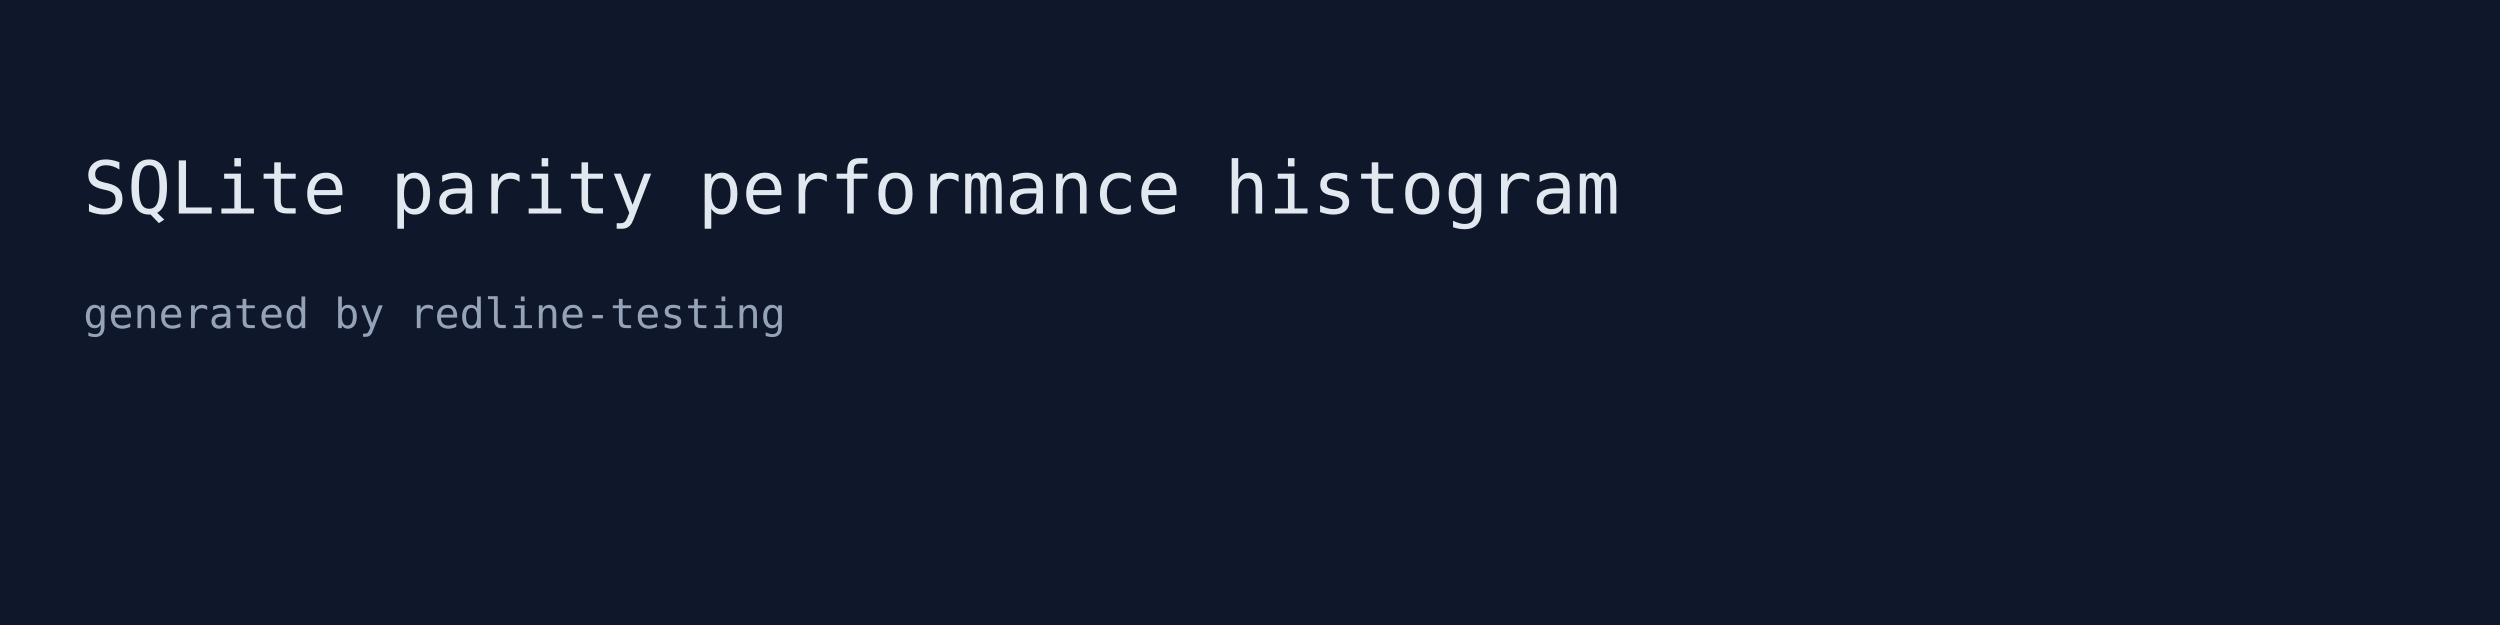
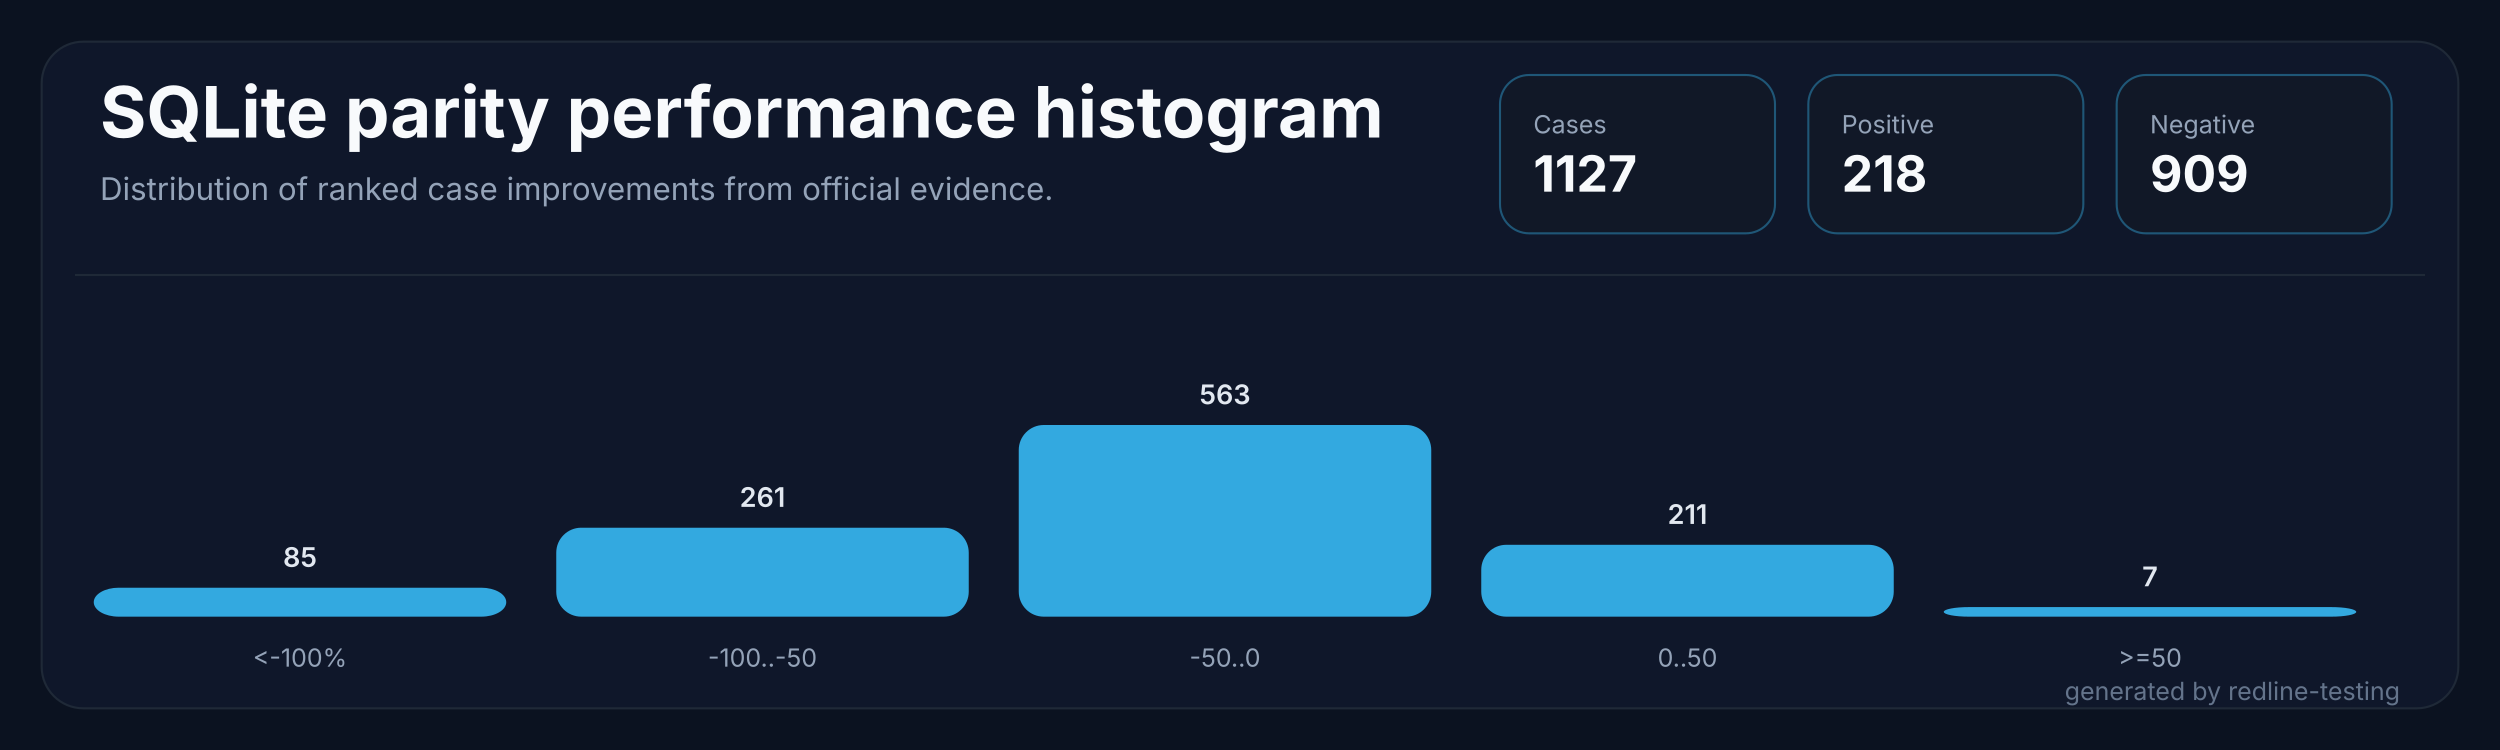
- <svg xmlns="http://www.w3.org/2000/svg" width="960" height="240" viewBox="0 0 960 240">
-   <rect width="960" height="240" fill="#0f172a" />
-   <text x="32" y="82" fill="#e2e8f0" font-family="monospace" font-size="28">SQLite parity performance histogram</text>
-   <text x="32" y="126" fill="#94a3b8" font-family="monospace" font-size="16">generated by redline-testing</text>
+ <svg xmlns="http://www.w3.org/2000/svg" width="1200" height="360" viewBox="0 0 1200 360" role="img" aria-labelledby="title desc">
+   <rect width="1200" height="360" fill="#0b1220" />
+   <rect x="20" y="20" width="1160" height="320" rx="20" fill="#0f172a" stroke="#1f2937" />
+   <path d="M 36 132 H 1164" stroke="#1f2937" stroke-width="1" />
+   <text x="48" y="66" fill="#f8fafc" font-family="Inter,Segoe UI,sans-serif" font-size="34" font-weight="700" letter-spacing="0">SQLite parity performance histogram</text>
+   <text x="48" y="96" fill="#94a3b8" font-family="Inter,Segoe UI,sans-serif" font-size="15" letter-spacing="0">Distribution of ranked case improvements from official evidence.</text>
+   <g transform="translate(720,36)">
+     <rect width="132" height="76" rx="14" fill="#111827" stroke="#38bdf8" stroke-opacity="0.38" />
+     <text x="16" y="28" fill="#94a3b8" font-family="Inter,Segoe UI,sans-serif" font-size="12" letter-spacing="0">Cases</text>
+     <text x="16" y="56" fill="#f8fafc" font-family="Inter,Segoe UI,sans-serif" font-size="24" font-weight="700" letter-spacing="0">1127</text>
+   </g>
+   <g transform="translate(868,36)">
+     <rect width="132" height="76" rx="14" fill="#111827" stroke="#38bdf8" stroke-opacity="0.38" />
+     <text x="16" y="28" fill="#94a3b8" font-family="Inter,Segoe UI,sans-serif" font-size="12" letter-spacing="0">Positive</text>
+     <text x="16" y="56" fill="#f8fafc" font-family="Inter,Segoe UI,sans-serif" font-size="24" font-weight="700" letter-spacing="0">218</text>
+   </g>
+   <g transform="translate(1016,36)">
+     <rect width="132" height="76" rx="14" fill="#111827" stroke="#38bdf8" stroke-opacity="0.38" />
+     <text x="16" y="28" fill="#94a3b8" font-family="Inter,Segoe UI,sans-serif" font-size="12" letter-spacing="0">Negative</text>
+     <text x="16" y="56" fill="#f8fafc" font-family="Inter,Segoe UI,sans-serif" font-size="24" font-weight="700" letter-spacing="0">909</text>
+   </g>
+   <g transform="translate(45.0,0)">
+     <rect x="0" y="282.1" width="198.0" height="13.9" rx="12" fill="#38bdf8" fill-opacity="0.88" />
+     <text x="99.0" y="272.1" fill="#e2e8f0" text-anchor="middle" font-family="Inter,Segoe UI,sans-serif" font-size="13" font-weight="600" letter-spacing="0">85</text>
+     <text x="99.0" y="320" fill="#94a3b8" text-anchor="middle" font-family="Inter,Segoe UI,sans-serif" font-size="12" letter-spacing="0">&lt;-100%</text>
+   </g>
+   <g transform="translate(267.0,0)">
+     <rect x="0" y="253.3" width="198.0" height="42.7" rx="12" fill="#38bdf8" fill-opacity="0.88" />
+     <text x="99.0" y="243.3" fill="#e2e8f0" text-anchor="middle" font-family="Inter,Segoe UI,sans-serif" font-size="13" font-weight="600" letter-spacing="0">261</text>
+     <text x="99.0" y="320" fill="#94a3b8" text-anchor="middle" font-family="Inter,Segoe UI,sans-serif" font-size="12" letter-spacing="0">-100..-50</text>
+   </g>
+   <g transform="translate(489.0,0)">
+     <rect x="0" y="204.0" width="198.0" height="92.0" rx="12" fill="#38bdf8" fill-opacity="0.88" />
+     <text x="99.0" y="194.0" fill="#e2e8f0" text-anchor="middle" font-family="Inter,Segoe UI,sans-serif" font-size="13" font-weight="600" letter-spacing="0">563</text>
+     <text x="99.0" y="320" fill="#94a3b8" text-anchor="middle" font-family="Inter,Segoe UI,sans-serif" font-size="12" letter-spacing="0">-50..0</text>
+   </g>
+   <g transform="translate(711.0,0)">
+     <rect x="0" y="261.5" width="198.0" height="34.5" rx="12" fill="#38bdf8" fill-opacity="0.88" />
+     <text x="99.0" y="251.5" fill="#e2e8f0" text-anchor="middle" font-family="Inter,Segoe UI,sans-serif" font-size="13" font-weight="600" letter-spacing="0">211</text>
+     <text x="99.0" y="320" fill="#94a3b8" text-anchor="middle" font-family="Inter,Segoe UI,sans-serif" font-size="12" letter-spacing="0">0..50</text>
+   </g>
+   <g transform="translate(933.0,0)">
+     <rect x="0" y="291.4" width="198.0" height="4.6" rx="12" fill="#38bdf8" fill-opacity="0.88" />
+     <text x="99.0" y="281.4" fill="#e2e8f0" text-anchor="middle" font-family="Inter,Segoe UI,sans-serif" font-size="13" font-weight="600" letter-spacing="0">7</text>
+     <text x="99.0" y="320" fill="#94a3b8" text-anchor="middle" font-family="Inter,Segoe UI,sans-serif" font-size="12" letter-spacing="0">&gt;=50</text>
+   </g>
+   <text x="1152" y="336" fill="#64748b" text-anchor="end" font-family="Inter,Segoe UI,sans-serif" font-size="12" letter-spacing="0">generated by redline-testing</text>
</svg>
